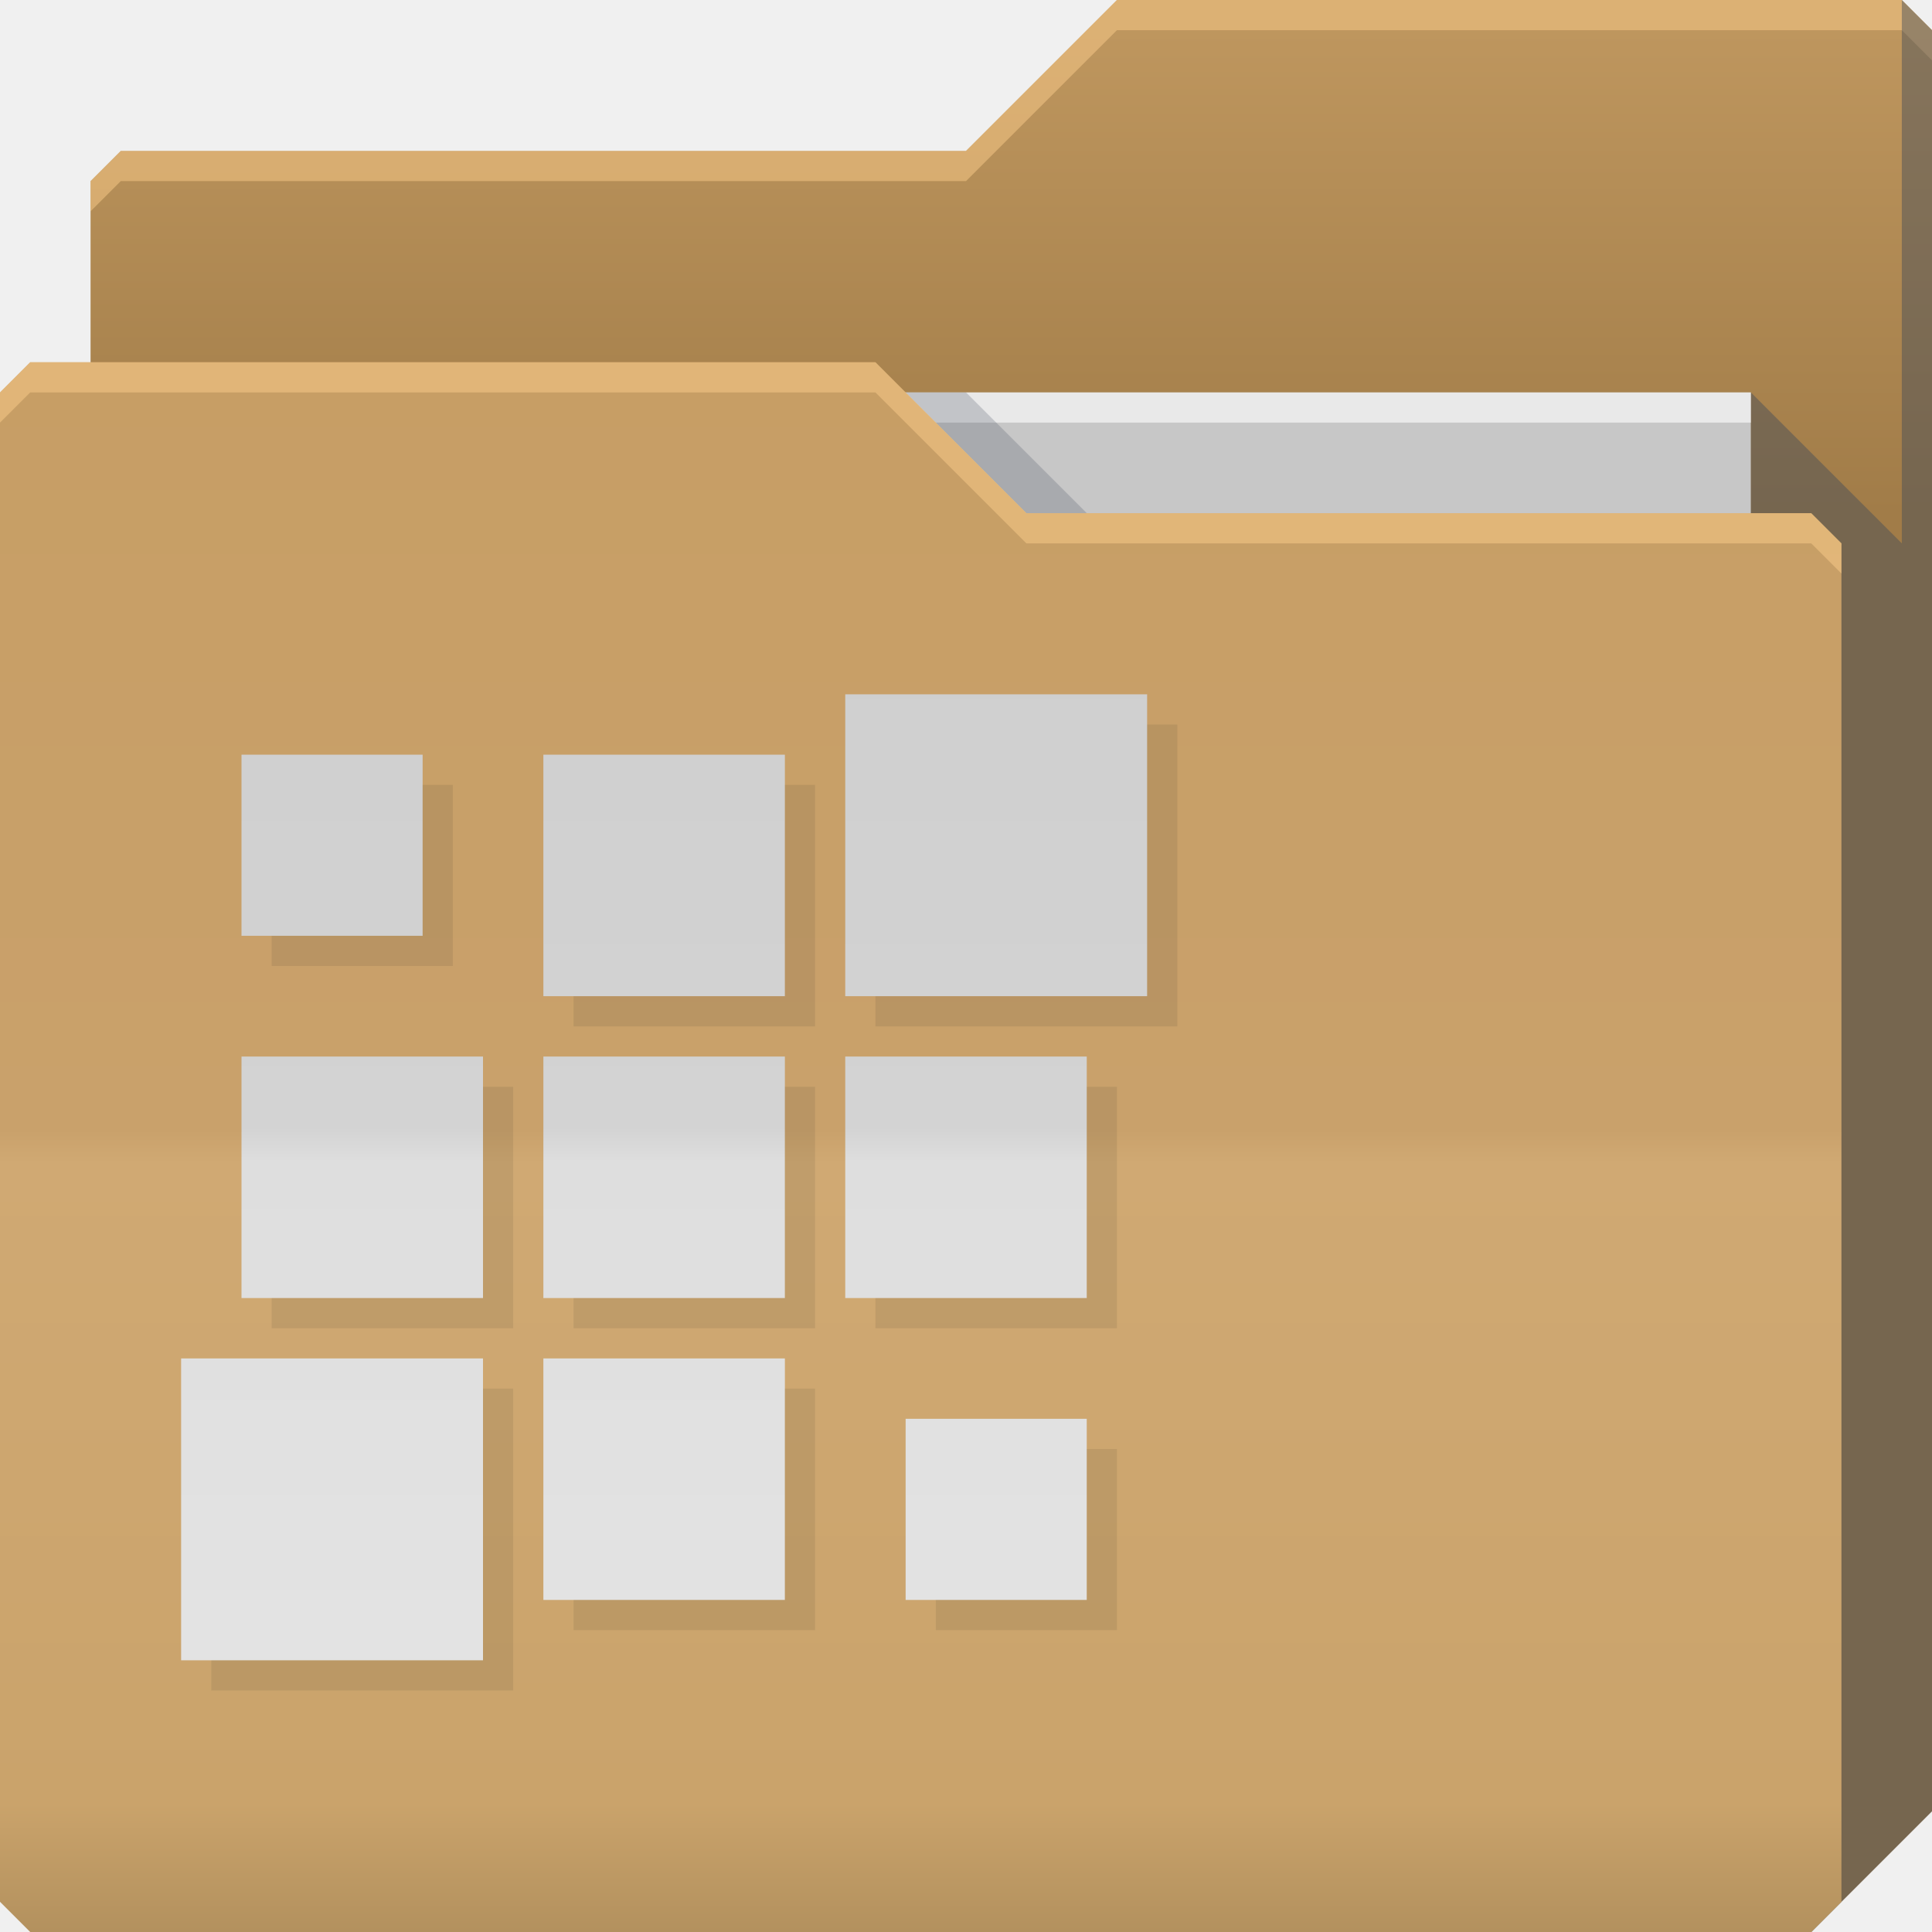
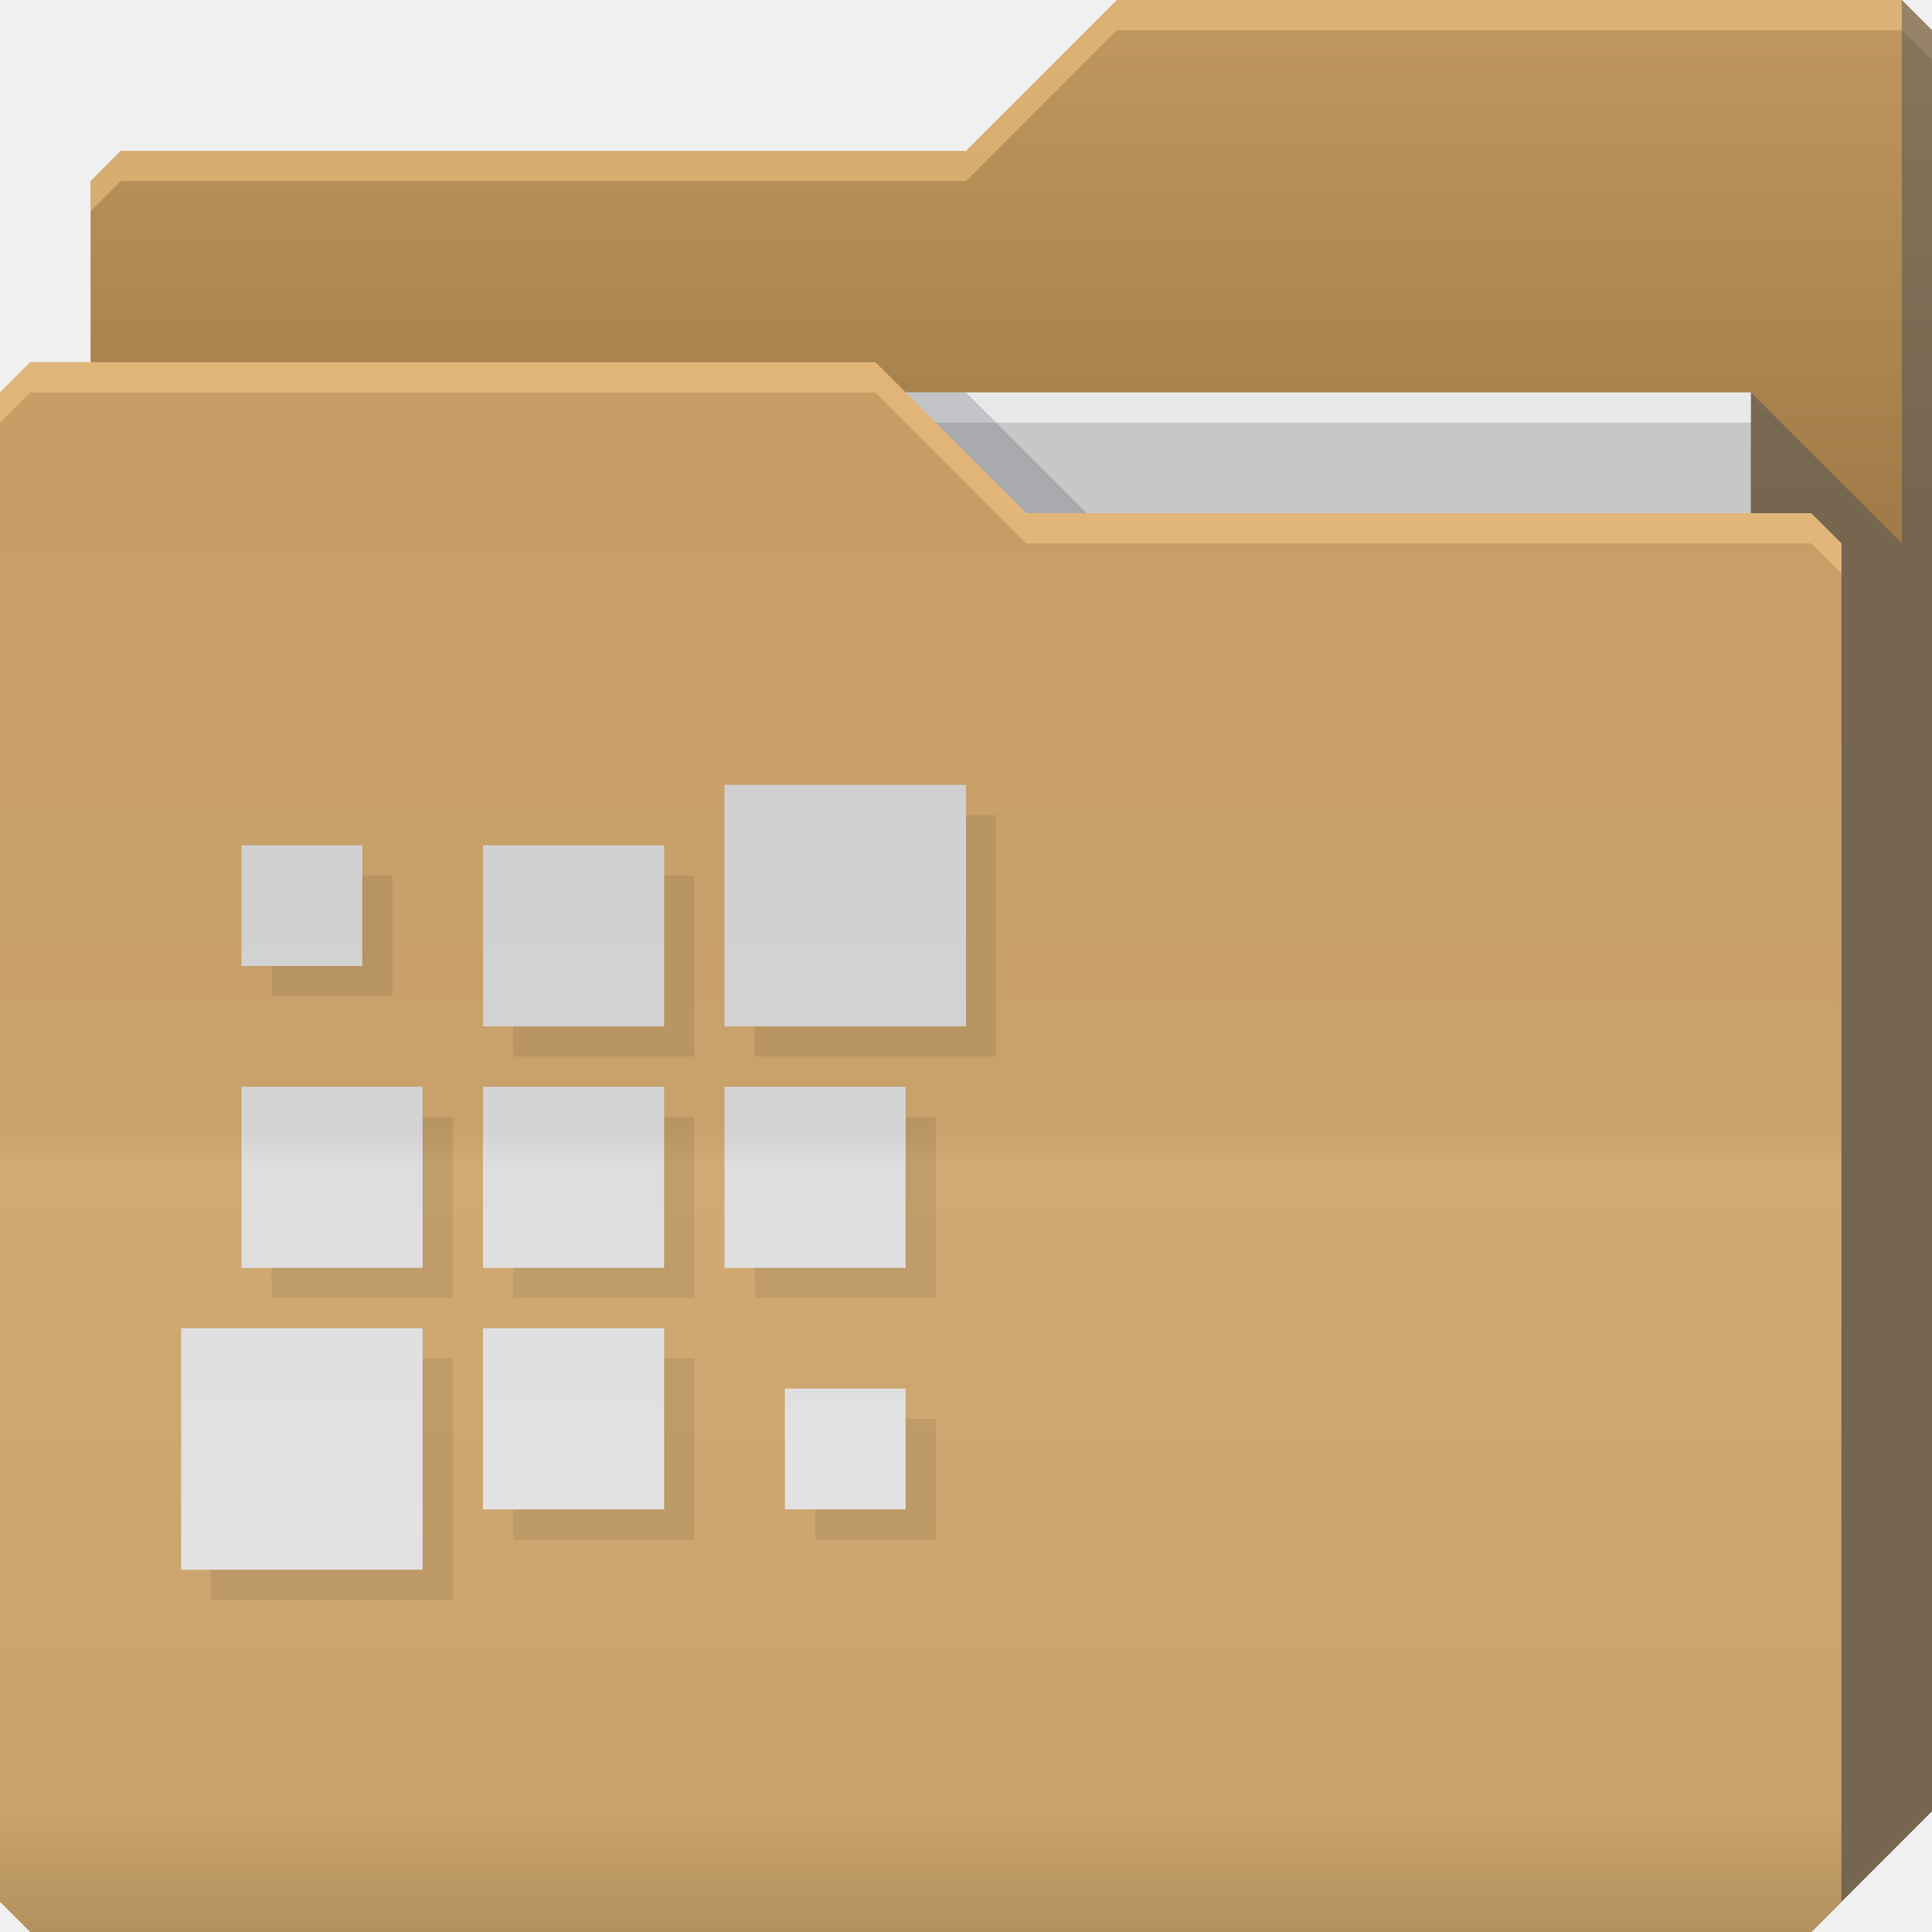
<svg xmlns="http://www.w3.org/2000/svg" xmlns:xlink="http://www.w3.org/1999/xlink" id="svg13094" height="64" width="64" version="1.1">
  <defs id="defs11">
-     <linearGradient x1="18.313" y1="13.082" x2="18.313" y2="63.818" id="linearGradient3057" xlink:href="#linearGradient3051-9" gradientUnits="userSpaceOnUse" />
-     <linearGradient id="linearGradient3051-9">
-       <stop id="stop3053-6" style="stop-color:#cdcdcd;stop-opacity:1;" offset="0" />
-       <stop id="stop3059-3" style="stop-color:#d3d3d3;stop-opacity:1;" offset="0.48" />
-       <stop id="stop3061-4" style="stop-color:#dedede;stop-opacity:1;" offset="0.502" />
-       <stop id="stop3055-6" style="stop-color:#e6e6e6;stop-opacity:1;" offset="1" />
-     </linearGradient>
    <linearGradient id="linearGradient3841-4">
      <stop style="stop-color:#a17c48;stop-opacity:1;" offset="0" id="stop3843-9" />
      <stop style="stop-color:#be965e;stop-opacity:1;" offset="1" id="stop3845-3" />
    </linearGradient>
    <linearGradient xlink:href="#linearGradient3969" id="linearGradient3918-4" gradientUnits="userSpaceOnUse" x1="29.875" y1="64.082" x2="29.875" y2="12.082" />
    <linearGradient id="linearGradient3969">
      <stop style="stop-color:#b3915e;stop-opacity:1;" offset="0" id="stop3971" />
      <stop id="stop3977" offset="0.082" style="stop-color:#caa36b;stop-opacity:1;" />
      <stop style="stop-color:#d0a973;stop-opacity:1;" offset="0.49" id="stop3979" />
      <stop id="stop3981" offset="0.511" style="stop-color:#c9a16b;stop-opacity:1;" />
      <stop style="stop-color:#c79e65;stop-opacity:1;" offset="1" id="stop3973" />
    </linearGradient>
    <linearGradient y2="32.976" x2="77.278" y1="48.976" x1="77.278" gradientTransform="translate(-33.625,-31.89412)" gradientUnits="userSpaceOnUse" id="linearGradient3100" xlink:href="#linearGradient3841-4" />
-     <linearGradient x1="18.313" y1="13.082" x2="18.313" y2="63.818" id="linearGradient3057-9" xlink:href="#linearGradient3051-9-3" gradientUnits="userSpaceOnUse" gradientTransform="translate(1.625,0.917717)" />
    <linearGradient id="linearGradient3051-9-3">
      <stop id="stop3053-6-2" style="stop-color:#cdcdcd;stop-opacity:1;" offset="0" />
      <stop id="stop3059-3-6" style="stop-color:#d3d3d3;stop-opacity:1;" offset="0.48" />
      <stop id="stop3061-4-2" style="stop-color:#dedede;stop-opacity:1;" offset="0.502" />
      <stop id="stop3055-6-9" style="stop-color:#e6e6e6;stop-opacity:1;" offset="1" />
    </linearGradient>
    <linearGradient xlink:href="#linearGradient3051-9-3" id="linearGradient3099" gradientUnits="userSpaceOnUse" x1="18.313" y1="13.082" x2="18.313" y2="63.818" />
-     <linearGradient xlink:href="#linearGradient3051-9-3" id="linearGradient3103" gradientUnits="userSpaceOnUse" x1="18.313" y1="13.082" x2="18.313" y2="63.818" />
+     <linearGradient id="linearGradient3051-9-3-7">
+       <stop id="stop3053-6-2-3" style="stop-color:#cdcdcd;stop-opacity:1;" offset="0" />
+       <stop id="stop3059-3-6-8" style="stop-color:#d3d3d3;stop-opacity:1;" offset="0.48" />
+       <stop id="stop3061-4-2-5" style="stop-color:#dedede;stop-opacity:1;" offset="0.502" />
+       <stop id="stop3055-6-9-5" style="stop-color:#e6e6e6;stop-opacity:1;" offset="1" />
+     </linearGradient>
+     <linearGradient y2="71.082" x2="18.313" y1="8.313" x1="18.313" gradientTransform="matrix(0.8125001,0,0,0.8125001,1.007812,6.327921)" gradientUnits="userSpaceOnUse" id="linearGradient3036" xlink:href="#linearGradient3051-9-3-7" />
  </defs>
  <g id="g3043" transform="translate(-0.6250001,0.08228278)" />
  <g id="g3045" transform="translate(0.625,-0.082283)">
    <path style="fill:url(#linearGradient3100);fill-opacity:1;fill-rule:nonzero;stroke:none" d="m 2.375,6.082 -10e-8,58 57,-10e-7 4,-4 0,-59 -1,-1 -26,0 -5,5 -28,1e-7 z" id="path3833" />
    <path style="color:#000000;fill:#ffd08f;fill-opacity:0.466;fill-rule:nonzero;stroke:none;stroke-width:1;marker:none;visibility:visible;display:inline;overflow:visible;enable-background:accumulate" d="m 36.375,0.082 -5,5 -28,0 -1,1 0,1 1,-1 28,0 5,-5 26,0 1,1 0,-1 -1,-1 -26,0 z" id="path3800" />
    <path d="m 6.375,13.082 51,0 0,31 -51,0 z" id="path3920" style="fill:#c7c7c7;fill-opacity:1;fill-rule:nonzero" />
    <path id="path3802" d="m 57.375,13.082 0,51 2,0 4,-4 0,-59 -1,-1 0,18 z" style="fill:#3e4959;fill-opacity:0.432" />
    <path id="path4253" d="m 6.375,13.082 51,0 0,1 -51,0 z" style="fill:#ffffff;fill-opacity:0.602;fill-rule:nonzero" />
    <path style="color:#000000;fill:#3e4959;fill-opacity:0.23;fill-rule:nonzero;stroke-width:1;stroke-linecap:butt;stroke-linejoin:miter;stroke-miterlimit:4;stroke-opacity:1;stroke-dasharray:none;stroke-dashoffset:0;marker:none;visibility:visible;display:inline;overflow:visible;enable-background:accumulate" d="m 29.375,13.082 4,4 2,0 -4,-4 z" id="path3982" />
    <path id="path3916" d="m -0.625,13.082 0,50 1,1 59,0 1,-1 0,-45 -1,-1 -26,1e-6 -5,-5 -28,-10e-7 z" style="fill:url(#linearGradient3918-4);fill-opacity:1;fill-rule:nonzero" />
    <path style="fill:#ffd08f;fill-opacity:0.466;fill-rule:nonzero" d="m 0.375,12.082 -1,1 0,1 1,-1 28,0 5,5 26,0 1,1 0,-1 -1,-1 -26,0 -5,-5 -28,0 z" id="path3046" />
-     <path id="path3097" d="m 27.375,23.082 0,10 10,0 0,-10 -10,0 z m -20,2 0,6 6,0 0,-6 -6,0 z m 10,0 0,8 8,0 0,-8 -8,0 z m -10,10 0,8 8,0 0,-8 -8,0 z m 10,0 0,8 8,0 0,-8 -8,0 z m 10,0 0,8 8,0 0,-8 -8,0 z m -22,10 0,10 10,0 0,-10 -10,0 z m 12,0 0,8 8,0 0,-8 -8,0 z m 12,2 0,6 6,0 0,-6 -6,0 z" style="color:#000000;fill:url(#linearGradient3099);fill-opacity:1;fill-rule:nonzero;stroke:none;stroke-width:1;marker:none;visibility:visible;display:inline;overflow:visible;enable-background:accumulate" />
-     <path style="color:#000000;fill:#0b0e11;fill-opacity:0.079;fill-rule:nonzero;stroke:none;stroke-width:1;marker:none;visibility:visible;display:inline;overflow:visible;enable-background:accumulate;stroke-linecap:butt;stroke-linejoin:miter;stroke-miterlimit:4;stroke-opacity:1;stroke-dasharray:none;stroke-dashoffset:0" d="M 38 24 L 38 33 L 29 33 L 29 34 L 39 34 L 39 24 L 38 24 z M 14 26 L 14 31 L 9 31 L 9 32 L 15 32 L 15 26 L 14 26 z M 26 26 L 26 33 L 19 33 L 19 34 L 27 34 L 27 26 L 26 26 z M 16 36 L 16 43 L 9 43 L 9 44 L 17 44 L 17 36 L 16 36 z M 26 36 L 26 43 L 19 43 L 19 44 L 27 44 L 27 36 L 26 36 z M 36 36 L 36 43 L 29 43 L 29 44 L 37 44 L 37 36 L 36 36 z M 16 46 L 16 55 L 7 55 L 7 56 L 17 56 L 17 46 L 16 46 z M 26 46 L 26 53 L 19 53 L 19 54 L 27 54 L 27 46 L 26 46 z M 36 48 L 36 53 L 31 53 L 31 54 L 37 54 L 37 48 L 36 48 z " transform="translate(-0.625,0.082283)" id="rect3783" />
+     <path id="path3868" d="m 23.375,26.082 0,8 8,0 0,-8 z m -16,2 0,4 4,0 0,-4 z m 8,0 0,6 6,0 0,-6 z m -8,8 0,6 6,0 0,-6 z m 8,0 0,6 6,0 0,-6 z m 8,0 0,6 6,0 0,-6 z m -18,8 0,8 8,-4e-6 0,-8 z m 10,0 0,6 6,0 0,-6 z m 10,2 0,4 4,0 0,-4 z" style="color:#000000;fill:url(#linearGradient3036);fill-opacity:1;fill-rule:nonzero;stroke:none;stroke-width:1;marker:none;visibility:visible;display:inline;overflow:visible;enable-background:accumulate" />
+     <path style="color:#000000;fill:#0b0e11;fill-opacity:0.079;fill-rule:nonzero;stroke:none;stroke-width:1;marker:none;visibility:visible;display:inline;overflow:visible;enable-background:accumulate" d="m 31.375,27.082 0,7 -7,0 0,1 8,0 0,-8 z m -20,2 0,3 -3,0 0,1 4,0 0,-4 z m 10,0 0,5 -5,0 0,1 6,0 0,-6 z m -8,8 0,5 -5,0 0,1 6,0 0,-6 z m 8,0 0,5 -5,0 0,1 6,0 0,-6 z m 8,0 0,5 -5,0 0,1 6,0 0,-6 z m -16,8 0,7 -7,0 0,1 8,0 0,-8 z m 8,0 0,5 -5,0 0,1 6,0 0,-6 z m 8,2 0,3 -3,0 0,1 4,0 0,-4 z" id="path3030" />
  </g>
</svg>
